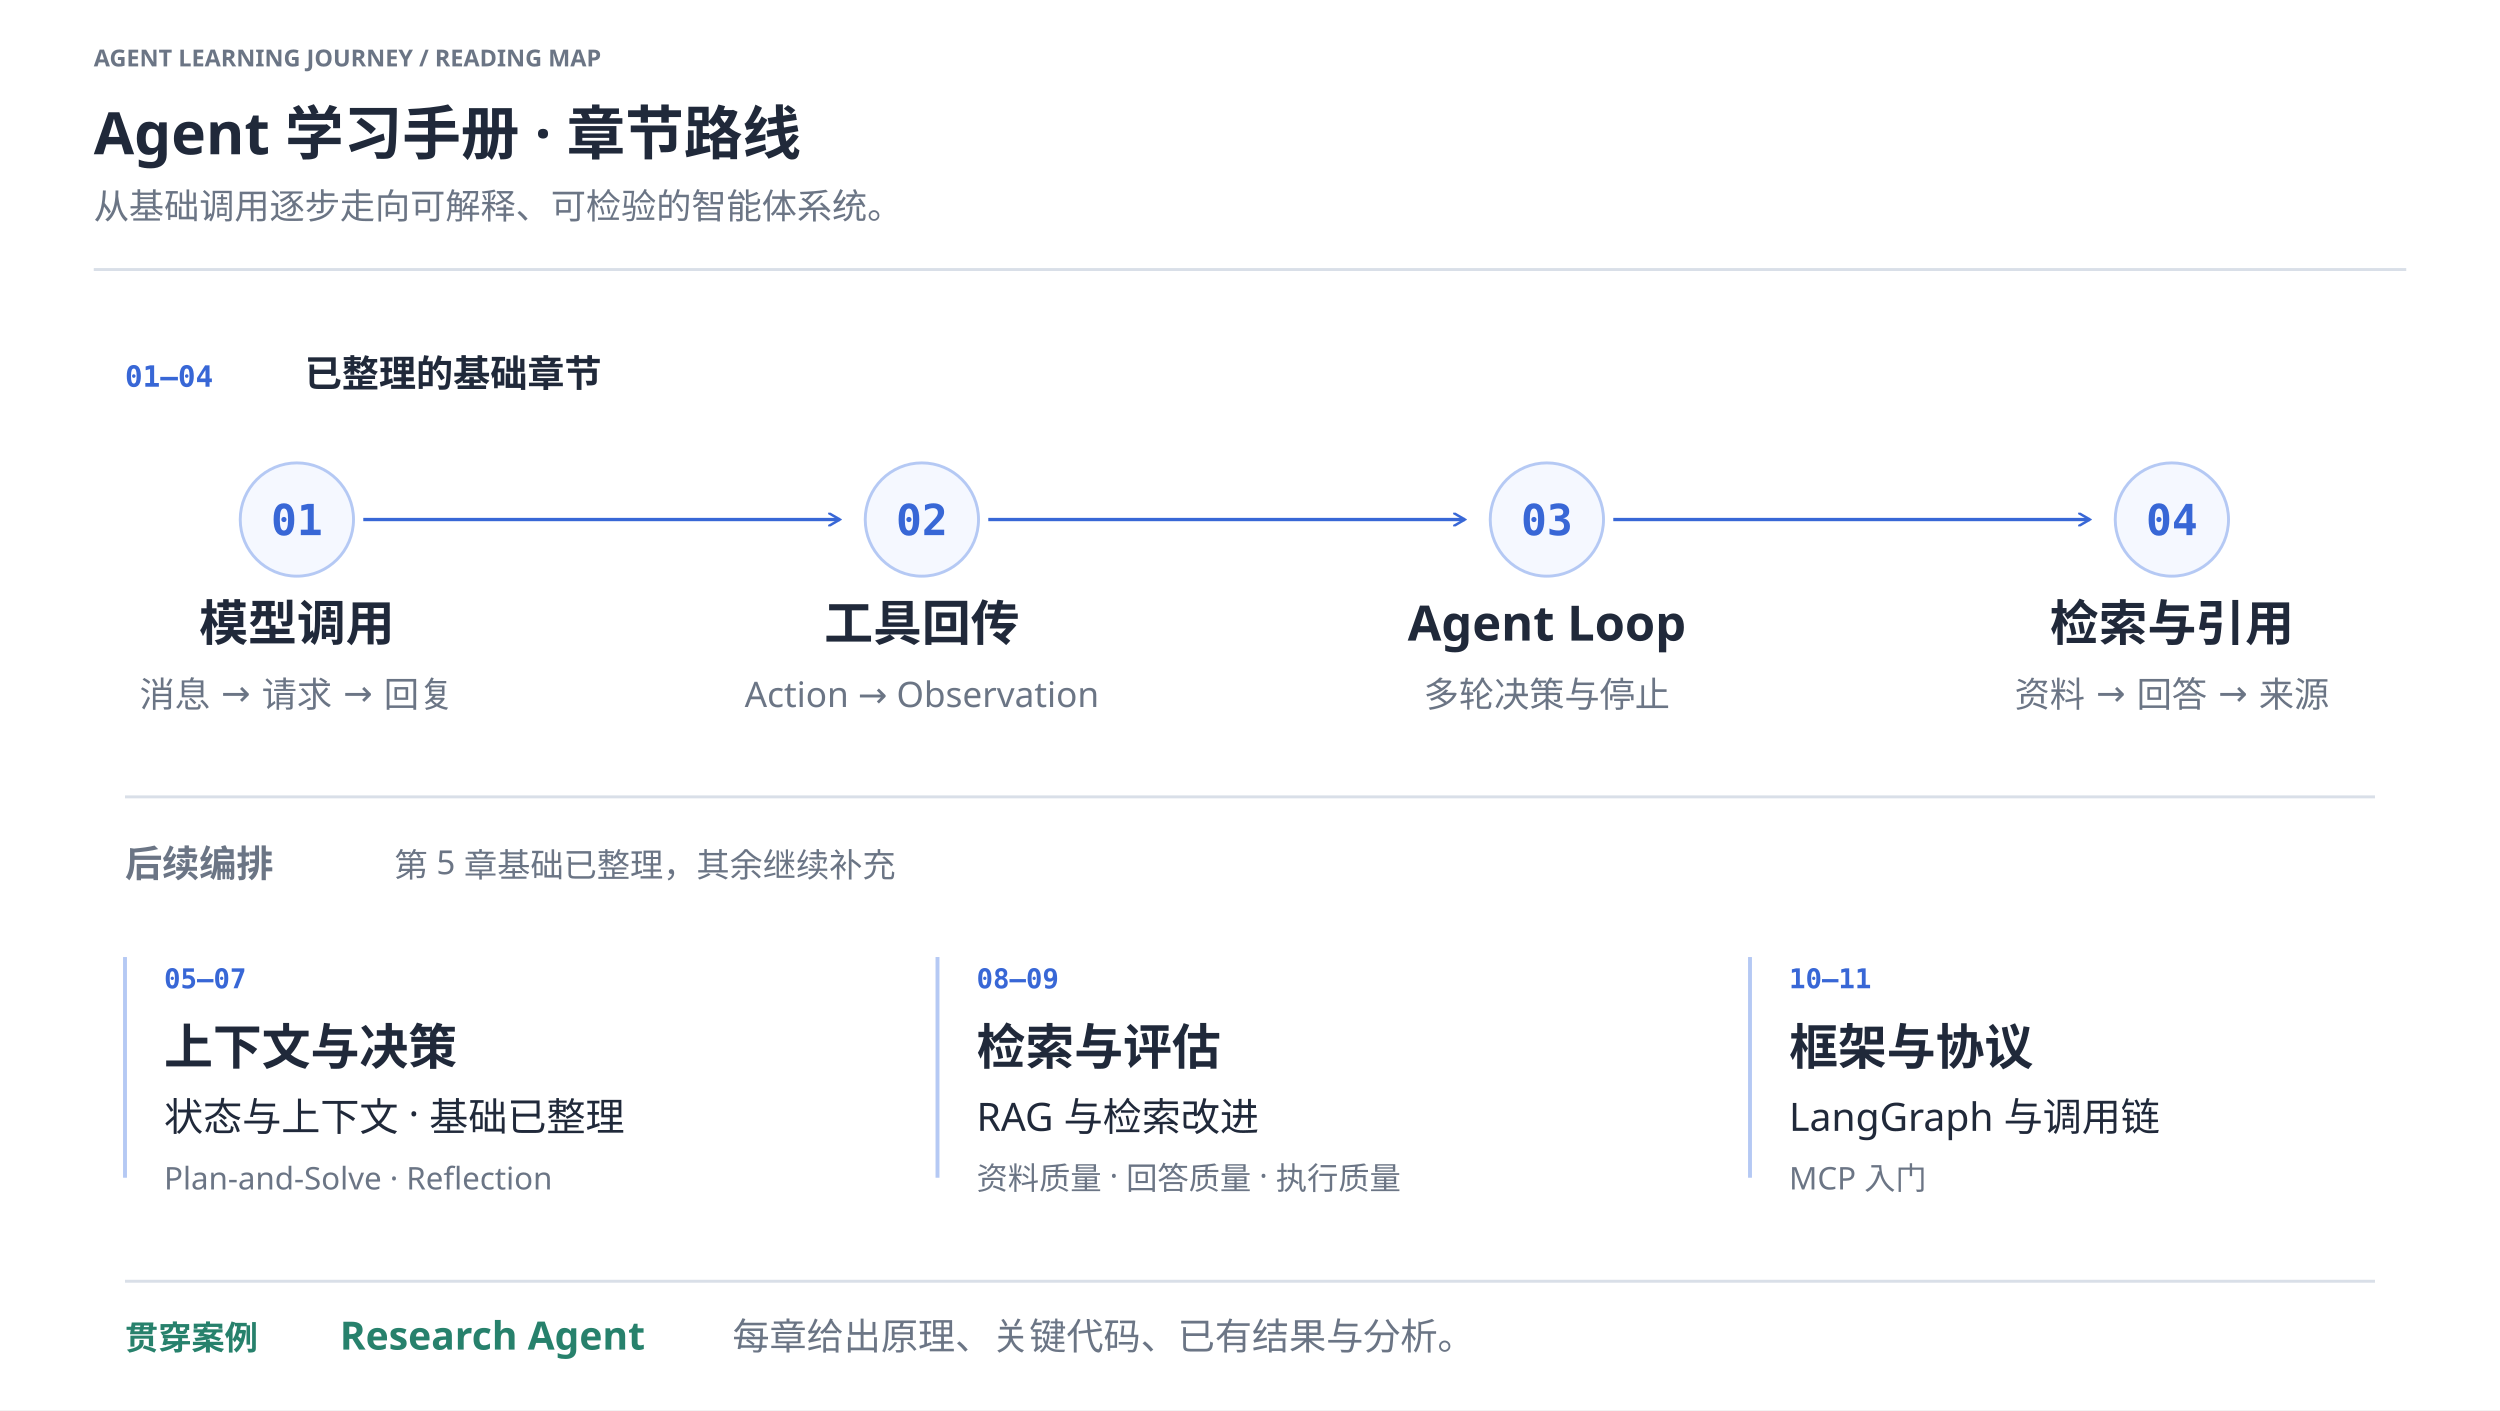
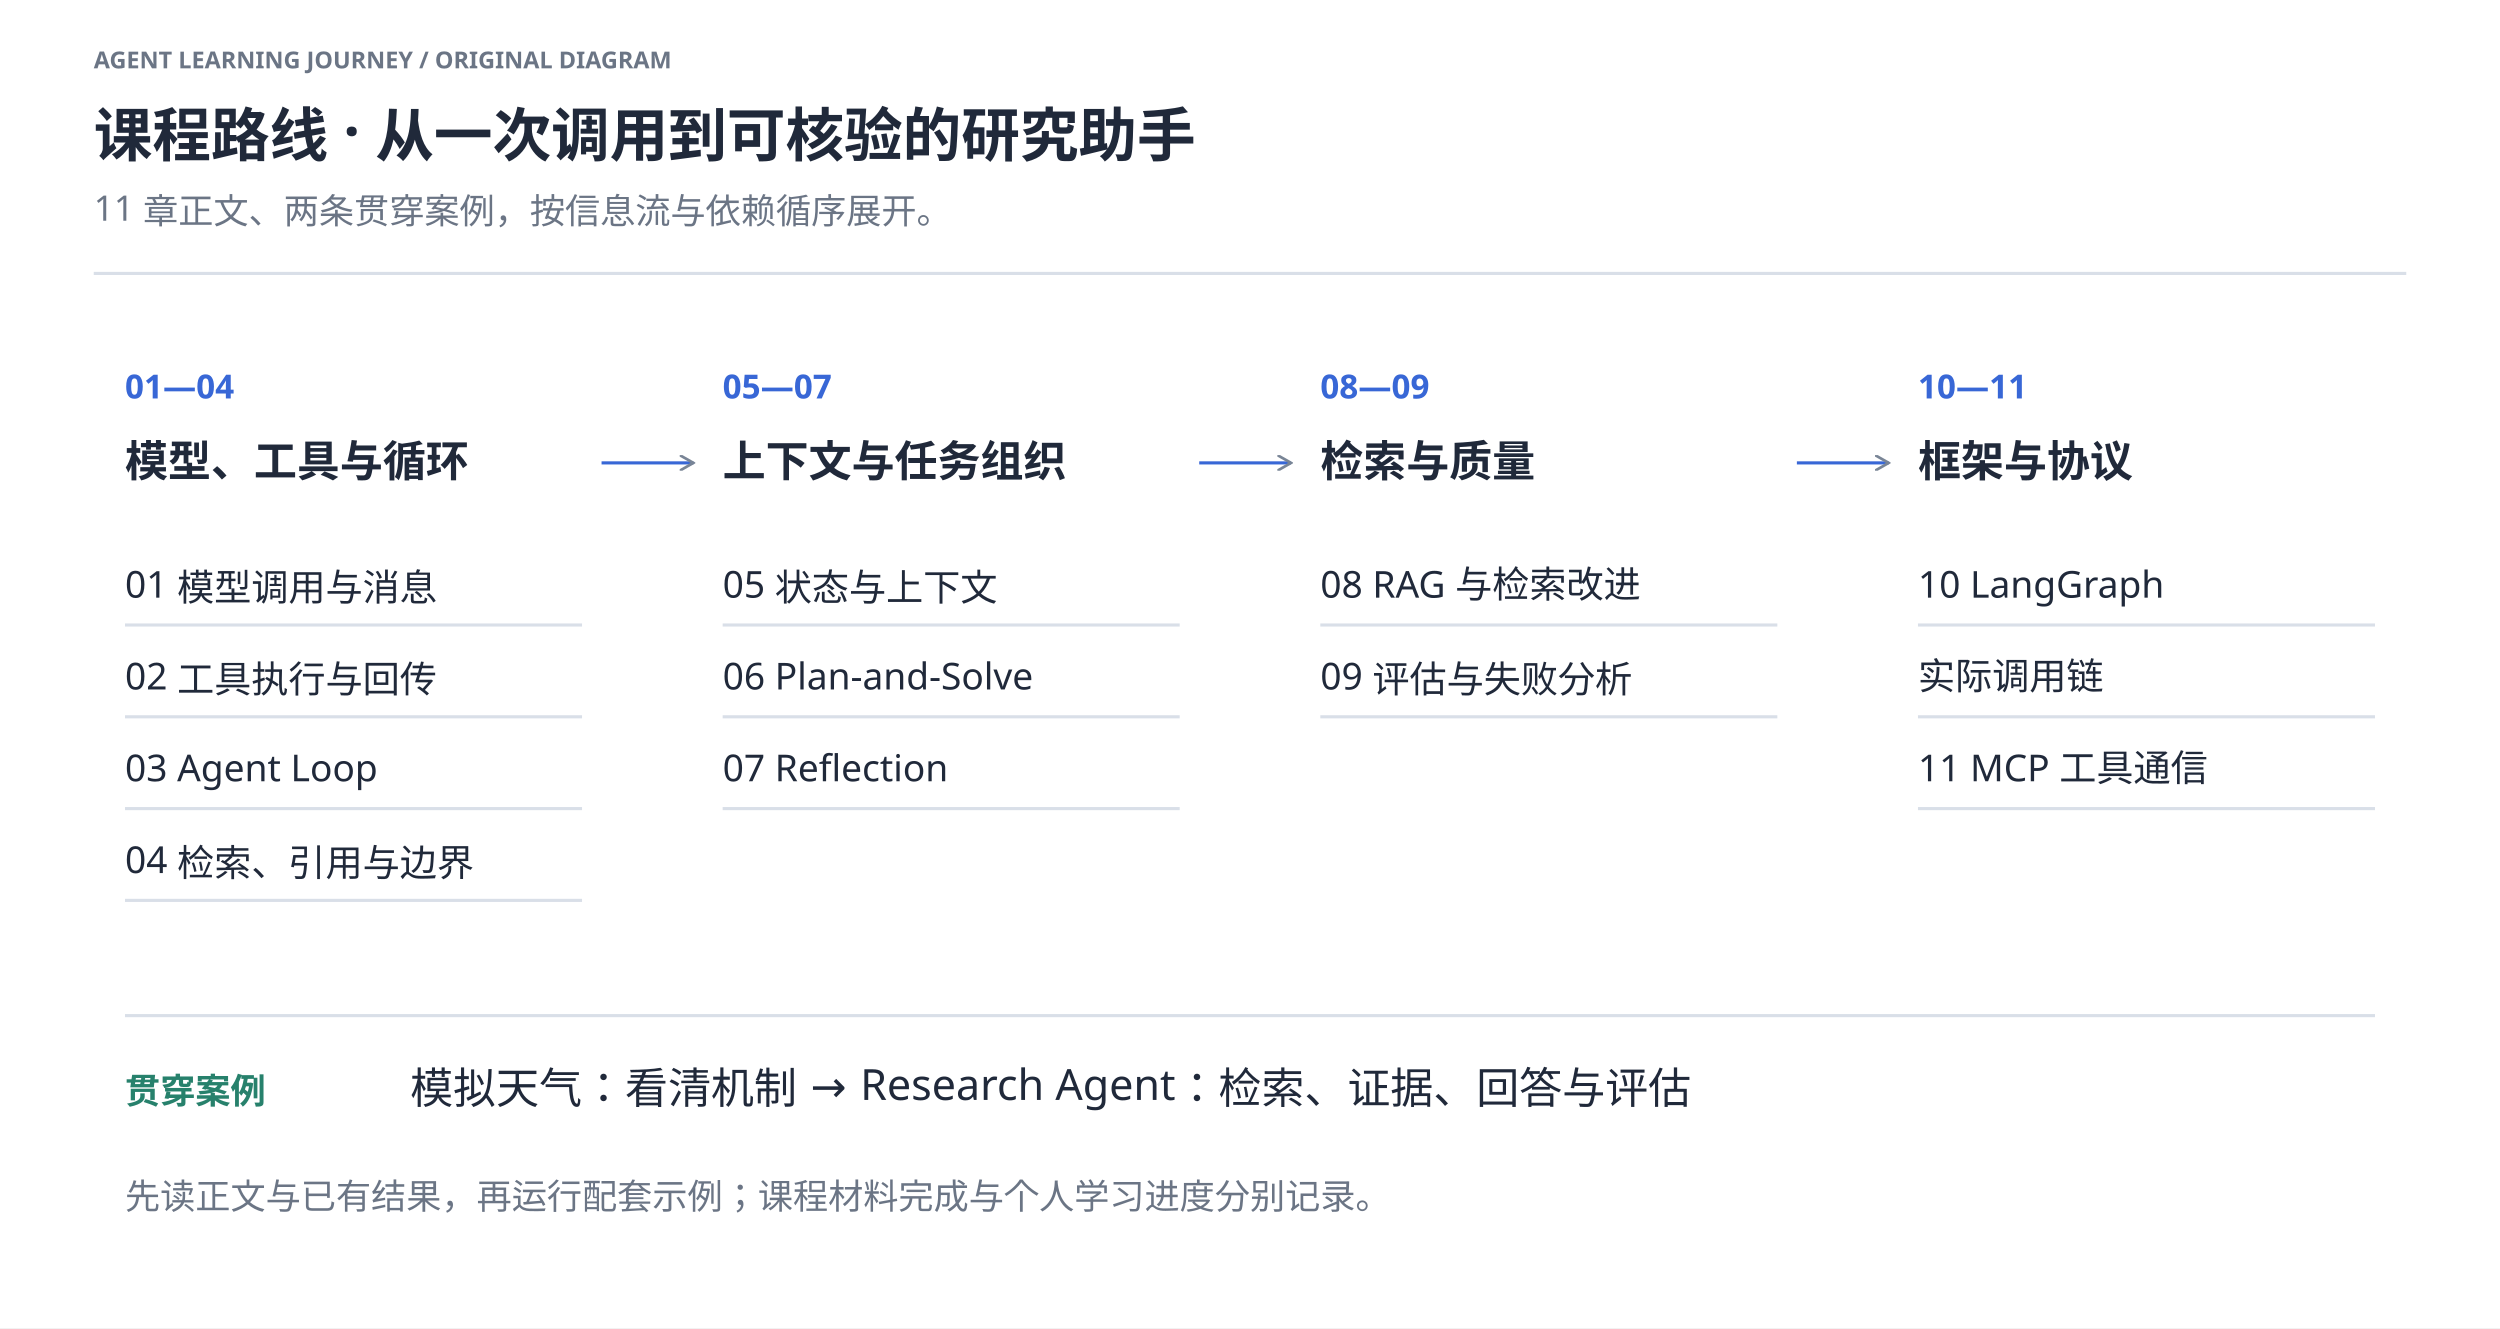
- <svg xmlns="http://www.w3.org/2000/svg" width="1280" height="722" viewBox="0 0 1280 722" role="img" aria-labelledby="title desc">
+ <svg xmlns="http://www.w3.org/2000/svg" width="1280" height="680" viewBox="0 0 1280 680" role="img" aria-labelledby="title desc">
  <defs>
-     <marker id="arrow-gray" markerWidth="7" markerHeight="7" refX="6" refY="3.5" orient="auto" markerUnits="userSpaceOnUse">
-       <path d="M0 0L6 3.5L0 7" fill="none" stroke="#798596" stroke-width="1.3" />
-     </marker>
-     <marker id="arrow-blue" markerWidth="7" markerHeight="7" refX="6" refY="3.5" orient="auto" markerUnits="userSpaceOnUse">
-       <path d="M0 0L6 3.5L0 7" fill="none" stroke="#3867D6" stroke-width="1.3" />
-     </marker>
-     <marker id="arrow-green" markerWidth="7" markerHeight="7" refX="6" refY="3.5" orient="auto" markerUnits="userSpaceOnUse">
-       <path d="M0 0L6 3.5L0 7" fill="none" stroke="#27816C" stroke-width="1.3" />
-     </marker>
-     <marker id="arrow-orange" markerWidth="7" markerHeight="7" refX="6" refY="3.5" orient="auto" markerUnits="userSpaceOnUse">
-       <path d="M0 0L6 3.5L0 7" fill="none" stroke="#B36535" stroke-width="1.3" />
+     <marker id="arrow" markerWidth="8" markerHeight="8" refX="7" refY="4" orient="auto" markerUnits="userSpaceOnUse">
+       <path d="M0 0L7 4L0 8" fill="none" stroke="#798596" stroke-width="1.4" />
    </marker>
  </defs>
-   <rect width="1280" height="722" fill="white" />
+   <rect width="1280" height="680" fill="white" />
  <g font-family="Segoe UI, Microsoft YaHei, sans-serif">
-     <text x="48" y="34" font-size="12" fill="#6B7585" font-weight="600" text-anchor="start">AGENT LEARNING JOURNEY   /   READING MAP</text>
-     <text x="48" y="79" font-size="30" fill="#20293A" font-weight="600" text-anchor="start">Agent 学习手册 · 章节路线</text>
-     <text x="48" y="112" font-size="18" fill="#6B7585" font-weight="400" text-anchor="start">从基础调用逐步走向可解释、可检验的智能体系统。</text>
-     <path d="M48 138H1232" fill="none" stroke="#D9DFE8" stroke-width="1.5" />
-     <text x="64" y="198" font-size="15" fill="#3867D6" font-weight="600" text-anchor="start" font-family="Consolas, Microsoft YaHei, monospace">01—04</text>
-     <text x="156" y="198" font-size="19" fill="#20293A" font-weight="600" text-anchor="start">已整理的基础章节</text>
-     <path d="M186 266H430" fill="none" stroke="#3867D6" stroke-width="1.7" marker-end="url(#arrow-blue)" />
-     <circle cx="152" cy="266" r="29" fill="#F5F8FF" stroke="#B5C9F4" stroke-width="1.5" />
-     <text x="152" y="274" font-size="22" fill="#3867D6" font-weight="600" text-anchor="middle" font-family="Consolas, Microsoft YaHei, monospace">01</text>
-     <text x="152" y="328" font-size="25" fill="#20293A" font-weight="600" text-anchor="middle">模型调用</text>
-     <text x="152" y="362" font-size="18" fill="#6B7585" font-weight="400" text-anchor="middle">消息 → 请求 → 回复</text>
-     <path d="M506 266H750" fill="none" stroke="#3867D6" stroke-width="1.7" marker-end="url(#arrow-blue)" />
-     <circle cx="472" cy="266" r="29" fill="#F5F8FF" stroke="#B5C9F4" stroke-width="1.5" />
-     <text x="472" y="274" font-size="22" fill="#3867D6" font-weight="600" text-anchor="middle" font-family="Consolas, Microsoft YaHei, monospace">02</text>
-     <text x="472" y="328" font-size="25" fill="#20293A" font-weight="600" text-anchor="middle">工具回传</text>
-     <text x="472" y="362" font-size="18" fill="#6B7585" font-weight="400" text-anchor="middle">Action → Observation</text>
-     <path d="M826 266H1070" fill="none" stroke="#3867D6" stroke-width="1.7" marker-end="url(#arrow-blue)" />
-     <circle cx="792" cy="266" r="29" fill="#F5F8FF" stroke="#B5C9F4" stroke-width="1.5" />
-     <text x="792" y="274" font-size="22" fill="#3867D6" font-weight="600" text-anchor="middle" font-family="Consolas, Microsoft YaHei, monospace">03</text>
-     <text x="792" y="328" font-size="25" fill="#20293A" font-weight="600" text-anchor="middle">Agent Loop</text>
-     <text x="792" y="362" font-size="18" fill="#6B7585" font-weight="400" text-anchor="middle">多轮决策与停止</text>
-     <circle cx="1112" cy="266" r="29" fill="#F5F8FF" stroke="#B5C9F4" stroke-width="1.5" />
-     <text x="1112" y="274" font-size="22" fill="#3867D6" font-weight="600" text-anchor="middle" font-family="Consolas, Microsoft YaHei, monospace">04</text>
-     <text x="1112" y="328" font-size="25" fill="#20293A" font-weight="600" text-anchor="middle">检索与引用</text>
-     <text x="1112" y="362" font-size="18" fill="#6B7585" font-weight="400" text-anchor="middle">资料 → 回答 → 来源</text>
-     <path d="M64 408H1216" fill="none" stroke="#D9DFE8" stroke-width="1.5" />
-     <text x="64" y="449" font-size="19" fill="#6B7585" font-weight="600" text-anchor="start">后续编排</text>
-     <text x="202" y="449" font-size="17" fill="#6B7585" font-weight="400" text-anchor="start">第 5 章基础已整理，其余继续补充</text>
-     <path d="M64 490V603" fill="none" stroke="#B5C9F4" stroke-width="2" />
-     <text x="84" y="506" font-size="14" fill="#3867D6" font-weight="600" text-anchor="start" font-family="Consolas, Microsoft YaHei, monospace">05—07</text>
-     <text x="84" y="545" font-size="25" fill="#20293A" font-weight="600" text-anchor="start">上下文与决策</text>
-     <text x="84" y="579" font-size="20" fill="#20293A" font-weight="400" text-anchor="start">状态与上下文 · 基础已整理</text>
-     <text x="84" y="609" font-size="16" fill="#6B7585" font-weight="400" text-anchor="start">Plan-and-Solve · Reflection</text>
-     <path d="M480 490V603" fill="none" stroke="#B5C9F4" stroke-width="2" />
-     <text x="500" y="506" font-size="14" fill="#3867D6" font-weight="600" text-anchor="start" font-family="Consolas, Microsoft YaHei, monospace">08—09</text>
-     <text x="500" y="545" font-size="25" fill="#20293A" font-weight="600" text-anchor="start">检索与评估</text>
-     <text x="500" y="579" font-size="20" fill="#20293A" font-weight="400" text-anchor="start">RAG 与检索改进</text>
-     <text x="500" y="609" font-size="16" fill="#6B7585" font-weight="400" text-anchor="start">资料质量 · 回答质量 · 执行质量</text>
-     <path d="M896 490V603" fill="none" stroke="#B5C9F4" stroke-width="2" />
-     <text x="916" y="506" font-size="14" fill="#3867D6" font-weight="600" text-anchor="start" font-family="Consolas, Microsoft YaHei, monospace">10—11</text>
-     <text x="916" y="545" font-size="25" fill="#20293A" font-weight="600" text-anchor="start">框架与协议</text>
-     <text x="916" y="579" font-size="20" fill="#20293A" font-weight="400" text-anchor="start">LangGraph 与调用链</text>
-     <text x="916" y="609" font-size="16" fill="#6B7585" font-weight="400" text-anchor="start">MCP 入门</text>
-     <path d="M64 656H1216" fill="none" stroke="#D9DFE8" stroke-width="1.5" />
-     <text x="64" y="691" font-size="17" fill="#27816C" font-weight="600" text-anchor="start">贯穿案例</text>
-     <text x="174" y="691" font-size="20" fill="#27816C" font-weight="600" text-anchor="start">Research Agent</text>
-     <text x="375" y="691" font-size="19" fill="#6B7585" font-weight="400" text-anchor="start">每章给出原理、关键代码、已有结果与分析。</text>
+     <text x="48" y="35" font-size="12" fill="#6B7585" font-weight="600" text-anchor="start">AGENT LEARNING JOURNEY  /  ORIGINAL DIAGRAM</text>
+     <text x="48" y="80" font-size="30" fill="#20293A" font-weight="600" text-anchor="start">课程路线 · 从一次调用到可核验的研究助手</text>
+     <text x="48" y="113" font-size="18" fill="#6B7585" font-weight="400" text-anchor="start">11 章正文、两条贯穿案例，按信息流与依赖循序展开。</text>
+     <path d="M48 140L1232 140" fill="none" stroke="#D9DFE8" stroke-width="1.6" />
+     <text x="64" y="204" font-size="17" fill="#3867D6" font-weight="600" text-anchor="start">01—04</text>
+     <text x="64" y="244" font-size="22" fill="#20293A" font-weight="600" text-anchor="start">模型、工具与循环</text>
+     <text x="64" y="306" font-size="19" fill="#20293A" font-weight="400" text-anchor="start">01  模型调用与消息</text>
+     <path d="M64 320L298 320" fill="none" stroke="#D9DFE8" stroke-width="1.6" />
+     <text x="64" y="353" font-size="19" fill="#20293A" font-weight="400" text-anchor="start">02  工具执行与回传</text>
+     <path d="M64 367L298 367" fill="none" stroke="#D9DFE8" stroke-width="1.6" />
+     <text x="64" y="400" font-size="19" fill="#20293A" font-weight="400" text-anchor="start">03  Agent Loop</text>
+     <path d="M64 414L298 414" fill="none" stroke="#D9DFE8" stroke-width="1.6" />
+     <text x="64" y="447" font-size="19" fill="#20293A" font-weight="400" text-anchor="start">04  检索、引用与边界</text>
+     <path d="M64 461L298 461" fill="none" stroke="#D9DFE8" stroke-width="1.6" />
+     <path d="M308 237L355 237" fill="none" stroke="#3867D6" stroke-width="1.6" marker-end="url(#arrow)" />
+     <text x="370" y="204" font-size="17" fill="#3867D6" font-weight="600" text-anchor="start">05—07</text>
+     <text x="370" y="244" font-size="22" fill="#20293A" font-weight="600" text-anchor="start">上下文与任务组织</text>
+     <text x="370" y="306" font-size="19" fill="#20293A" font-weight="400" text-anchor="start">05  状态与上下文</text>
+     <path d="M370 320L604 320" fill="none" stroke="#D9DFE8" stroke-width="1.6" />
+     <text x="370" y="353" font-size="19" fill="#20293A" font-weight="400" text-anchor="start">06  Plan-and-Solve</text>
+     <path d="M370 367L604 367" fill="none" stroke="#D9DFE8" stroke-width="1.6" />
+     <text x="370" y="400" font-size="19" fill="#20293A" font-weight="400" text-anchor="start">07  Reflection</text>
+     <path d="M370 414L604 414" fill="none" stroke="#D9DFE8" stroke-width="1.6" />
+     <path d="M614 237L661 237" fill="none" stroke="#3867D6" stroke-width="1.6" marker-end="url(#arrow)" />
+     <text x="676" y="204" font-size="17" fill="#3867D6" font-weight="600" text-anchor="start">08—09</text>
+     <text x="676" y="244" font-size="22" fill="#20293A" font-weight="600" text-anchor="start">检索与质量</text>
+     <text x="676" y="306" font-size="19" fill="#20293A" font-weight="400" text-anchor="start">08  RAG 与检索改进</text>
+     <path d="M676 320L910 320" fill="none" stroke="#D9DFE8" stroke-width="1.6" />
+     <text x="676" y="353" font-size="19" fill="#20293A" font-weight="400" text-anchor="start">09  评估与失败分析</text>
+     <path d="M676 367L910 367" fill="none" stroke="#D9DFE8" stroke-width="1.6" />
+     <path d="M920 237L967 237" fill="none" stroke="#3867D6" stroke-width="1.6" marker-end="url(#arrow)" />
+     <text x="982" y="204" font-size="17" fill="#3867D6" font-weight="600" text-anchor="start">10—11</text>
+     <text x="982" y="244" font-size="22" fill="#20293A" font-weight="600" text-anchor="start">框架与协议</text>
+     <text x="982" y="306" font-size="19" fill="#20293A" font-weight="400" text-anchor="start">10  LangGraph</text>
+     <path d="M982 320L1216 320" fill="none" stroke="#D9DFE8" stroke-width="1.6" />
+     <text x="982" y="353" font-size="19" fill="#20293A" font-weight="400" text-anchor="start">       实际调用链</text>
+     <path d="M982 367L1216 367" fill="none" stroke="#D9DFE8" stroke-width="1.6" />
+     <text x="982" y="400" font-size="19" fill="#20293A" font-weight="400" text-anchor="start">11  MCP 工具通信</text>
+     <path d="M982 414L1216 414" fill="none" stroke="#D9DFE8" stroke-width="1.6" />
+     <path d="M64 520L1216 520" fill="none" stroke="#D9DFE8" stroke-width="1.6" />
+     <text x="64" y="565" font-size="18" fill="#27816C" font-weight="600" text-anchor="start">贯穿案例</text>
+     <text x="210" y="565" font-size="22" fill="#20293A" font-weight="400" text-anchor="start">模拟天气：看清机制     →     Research Agent：检索、证据、回答与评估</text>
+     <text x="64" y="619" font-size="18" fill="#6B7585" font-weight="400" text-anchor="start">先读正文与已有结果，再运行配套示例；课程材料完成与个人学习进度分别记录。</text>
  </g>
</svg>
